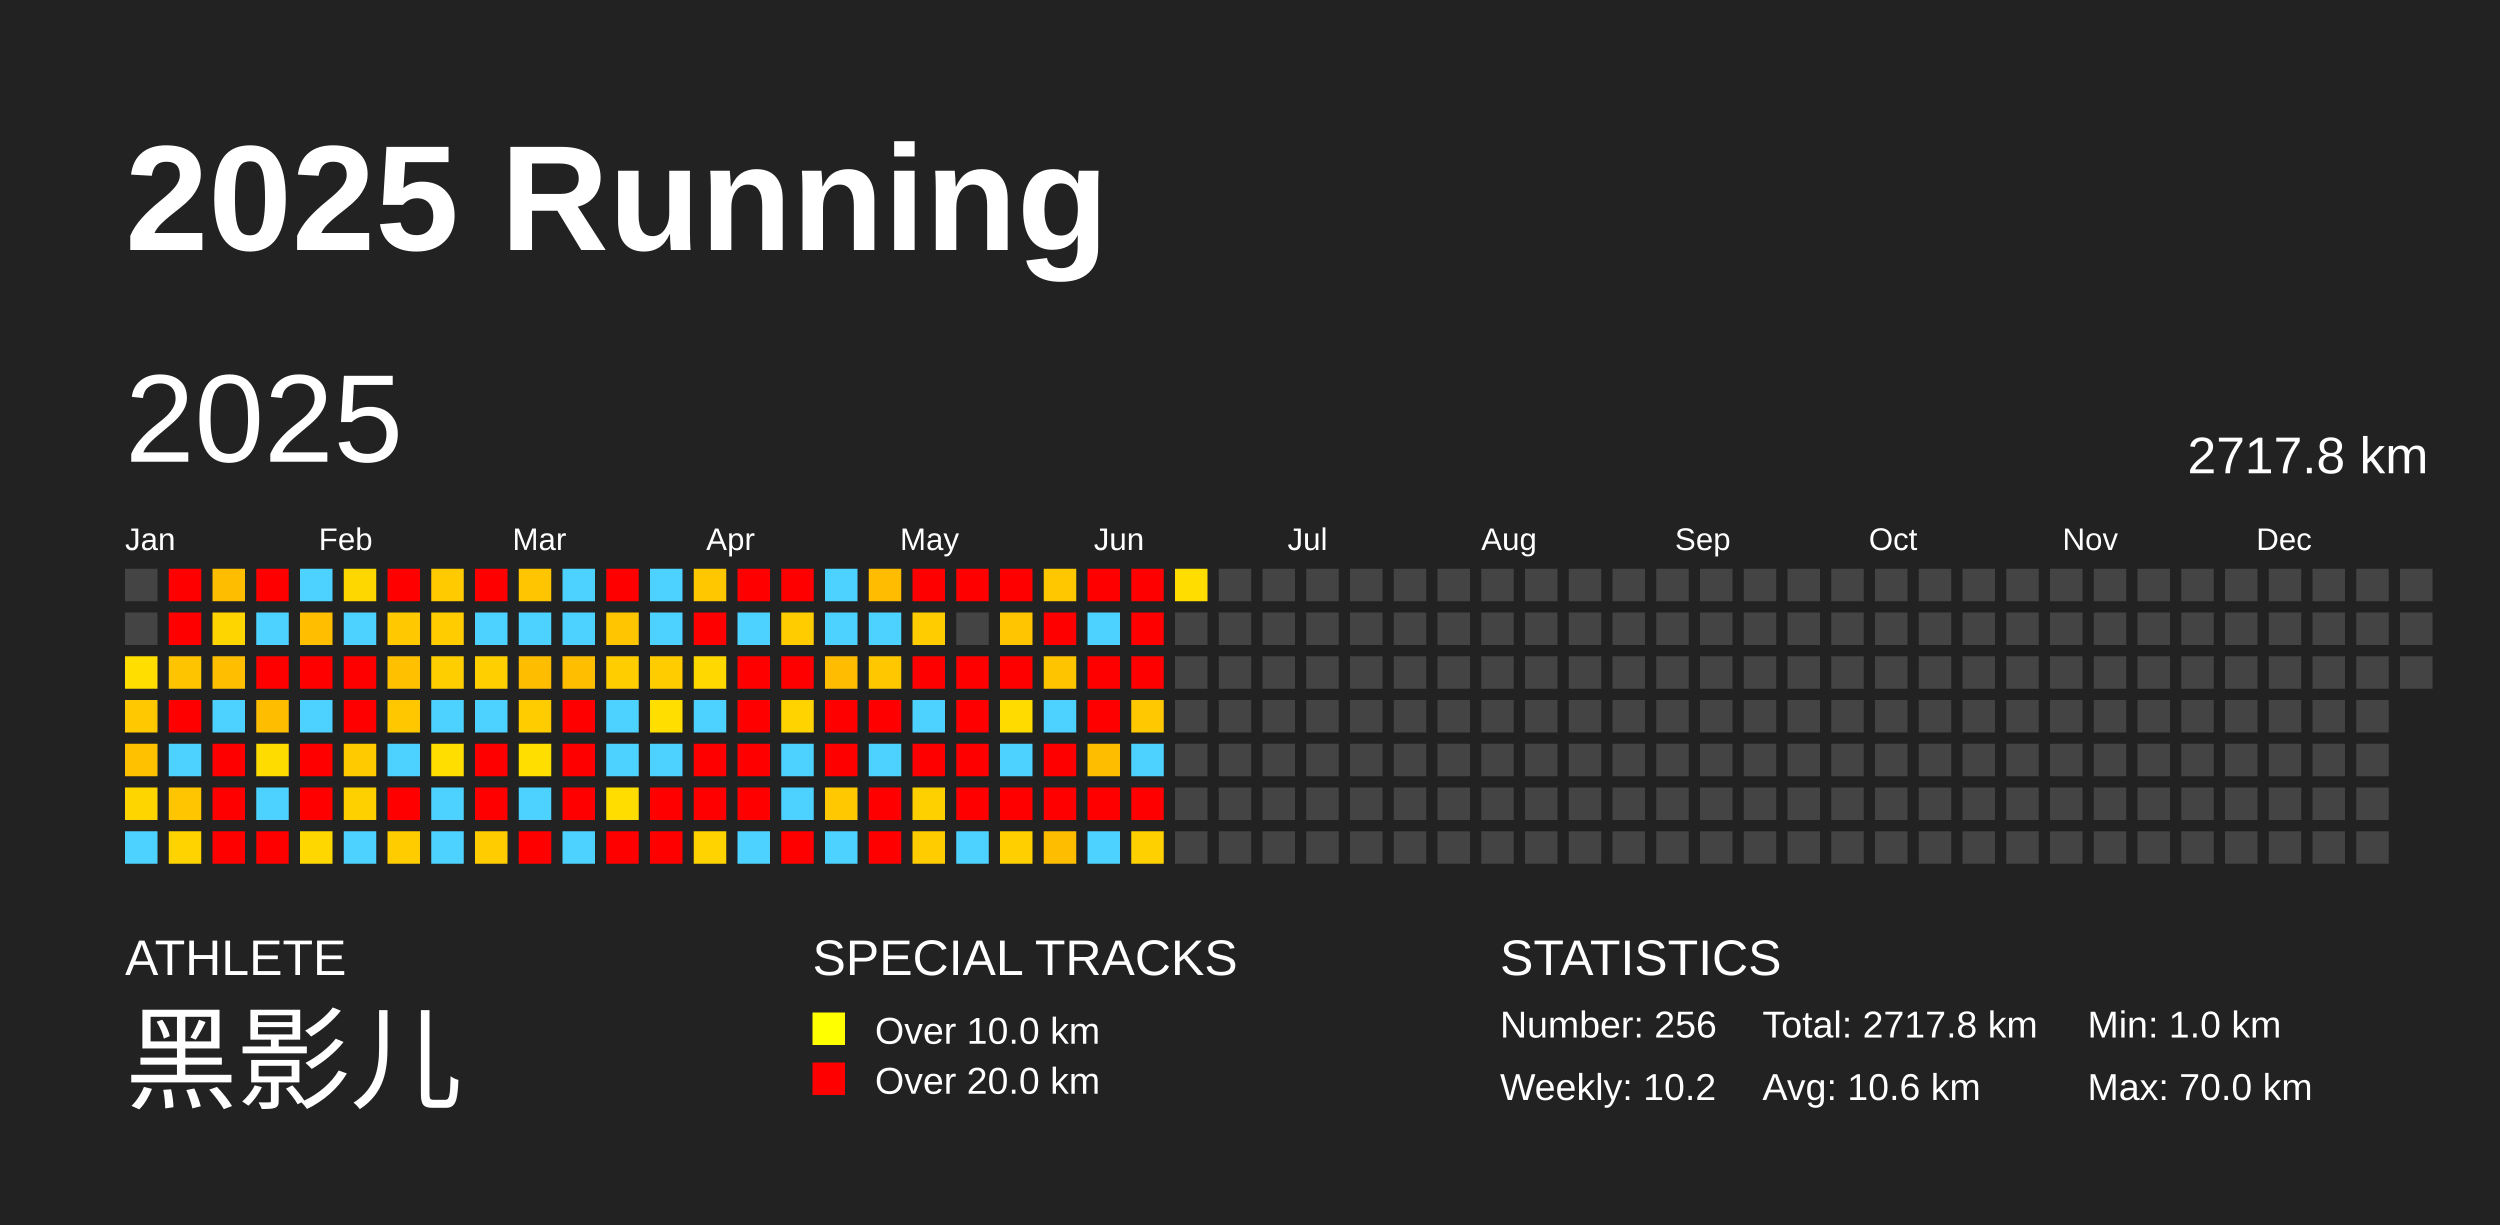
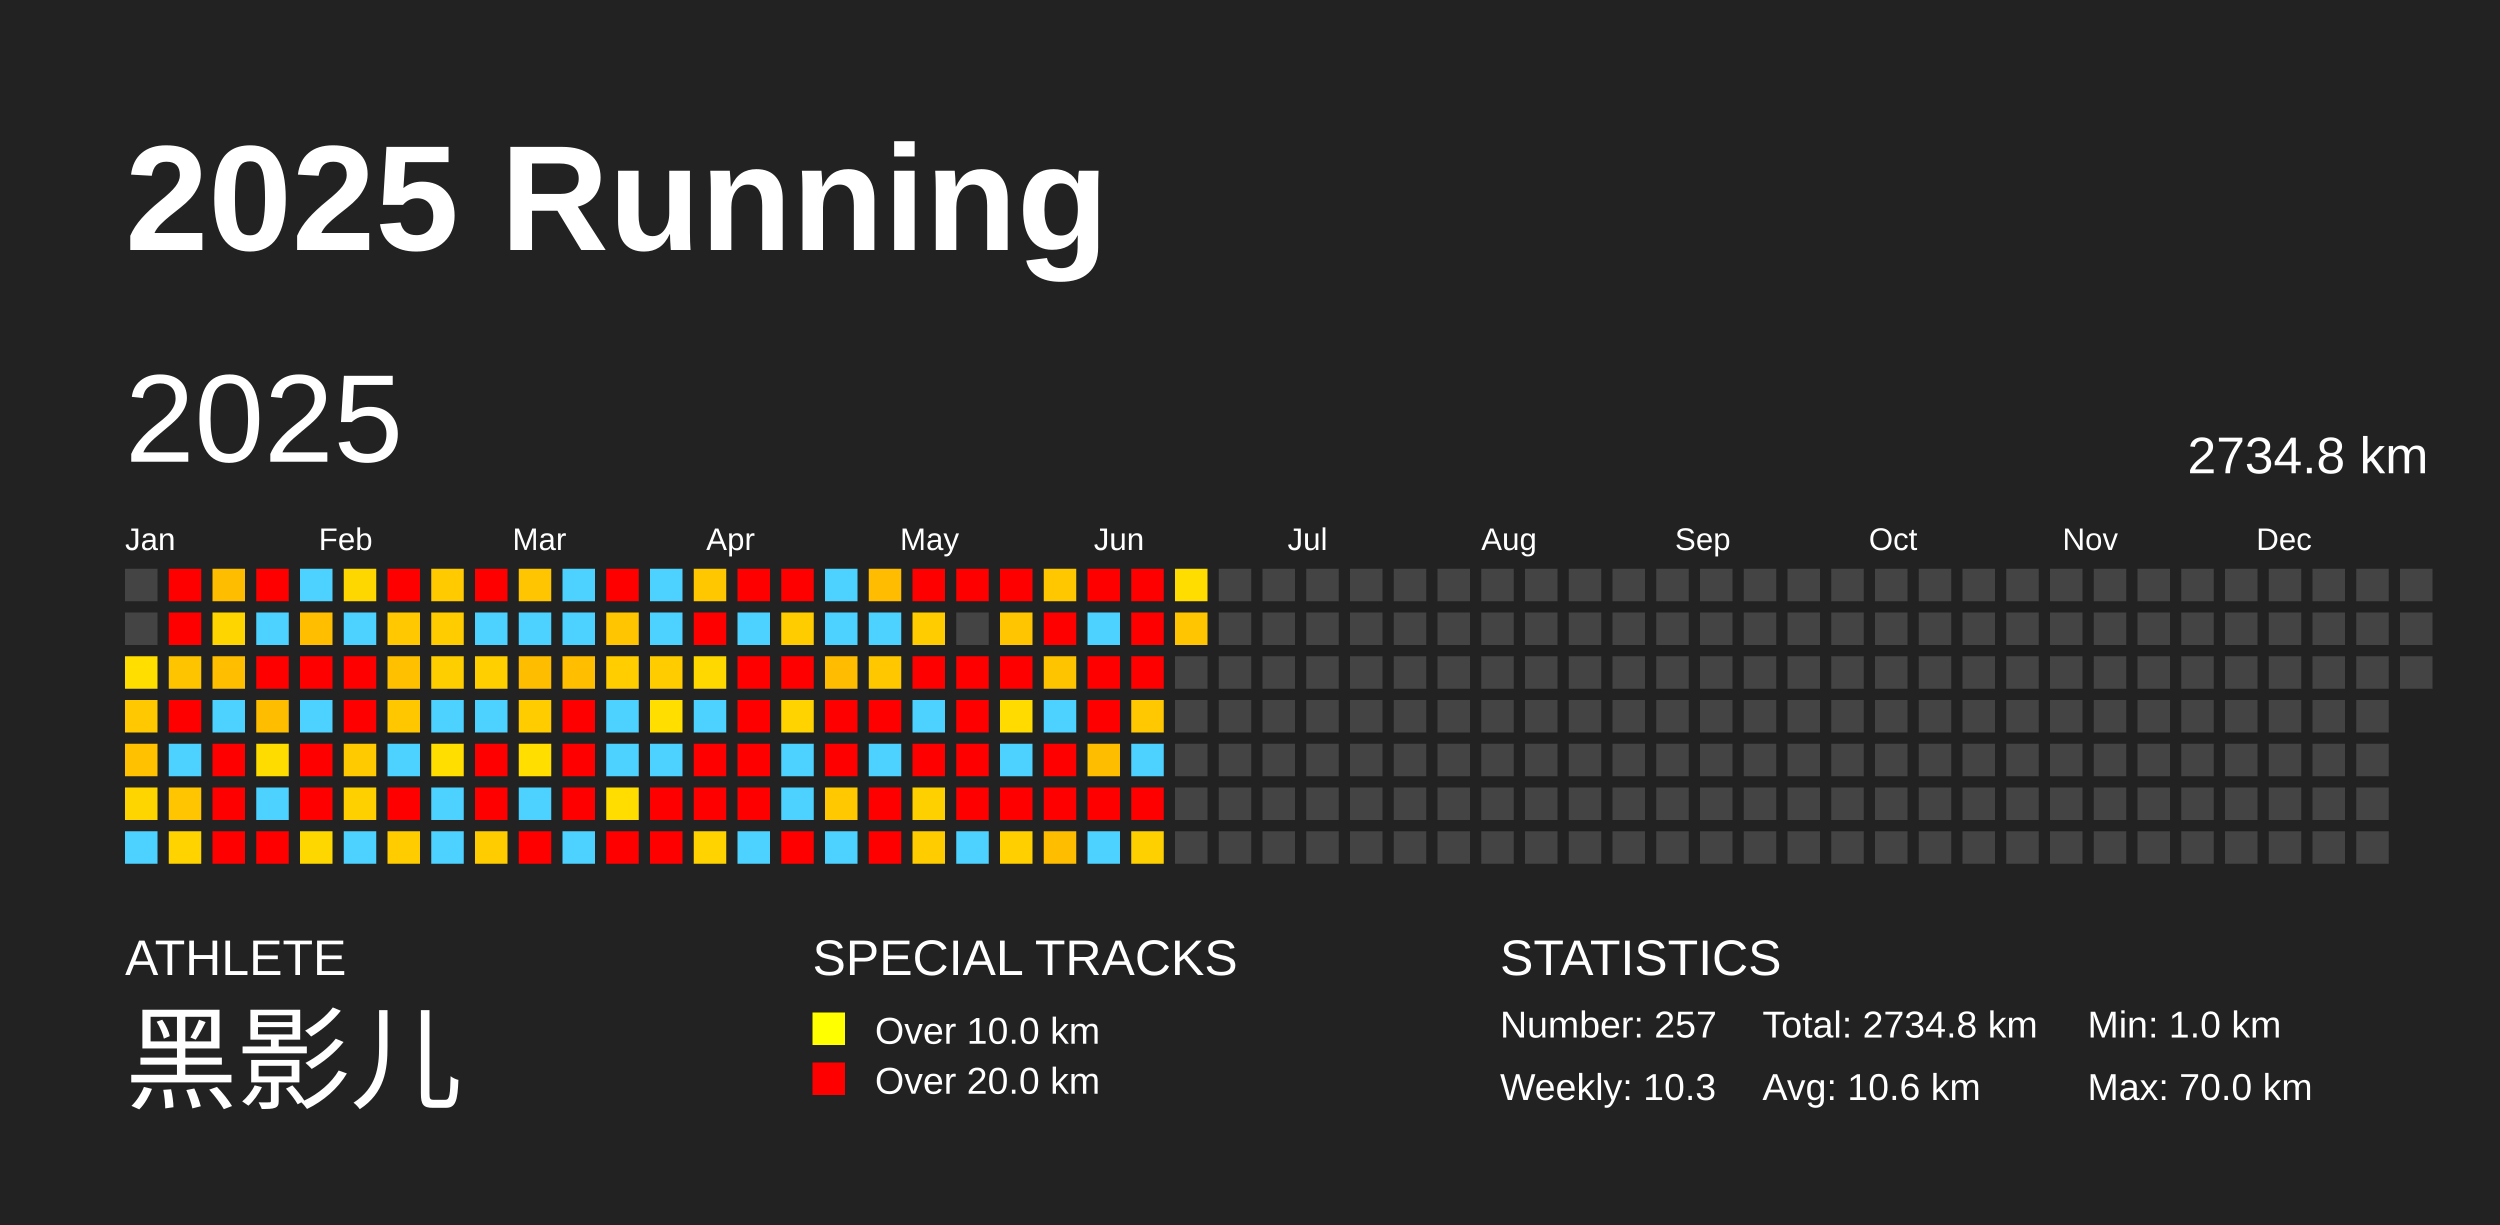
<svg xmlns="http://www.w3.org/2000/svg" baseProfile="full" height="98mm" version="1.1" viewBox="0,0,200,98" width="200mm">
  <defs />
  <rect fill="#222222" height="98" width="200" x="0" y="0" />
  <text fill="#FFFFFF" style="font-size:12px; font-family:Arial; font-weight:bold;" x="10" y="20">2025 Running</text>
  <text fill="#FFFFFF" style="font-size:4px; font-family:Arial" x="10" y="78">ATHLETE</text>
  <text fill="#FFFFFF" style="font-size:9px; font-family:Arial" x="10" y="88">黑影儿</text>
  <text fill="#FFFFFF" style="font-size:4px; font-family:Arial" x="65" y="78">SPECIAL TRACKS</text>
  <rect fill="yellow" height="2.6" width="2.6" x="65" y="81" />
  <text fill="#FFFFFF" style="font-size:3px; font-family:Arial" x="70" y="83.5">Over 10.0 km</text>
  <rect fill="red" height="2.6" width="2.6" x="65" y="85" />
  <text fill="#FFFFFF" style="font-size:3px; font-family:Arial" x="70" y="87.5">Over 20.0 km</text>
  <text fill="#FFFFFF" style="font-size:4px; font-family:Arial" x="120" y="78">STATISTICS</text>
-   <text fill="#FFFFFF" style="font-size:3px; font-family:Arial" x="120" y="83">Number: 256</text>
-   <text fill="#FFFFFF" style="font-size:3px; font-family:Arial" x="120" y="88">Weekly: 10.2</text>
-   <text fill="#FFFFFF" style="font-size:3px; font-family:Arial" x="141" y="83">Total: 2717.8 km</text>
+   <text fill="#FFFFFF" style="font-size:3px; font-family:Arial" x="120" y="83">Number: 257</text>
+   <text fill="#FFFFFF" style="font-size:3px; font-family:Arial" x="120" y="88">Weekly: 10.3</text>
+   <text fill="#FFFFFF" style="font-size:3px; font-family:Arial" x="141" y="83">Total: 2734.8 km</text>
  <text fill="#FFFFFF" style="font-size:3px; font-family:Arial" x="141" y="88">Avg: 10.6 km</text>
  <text fill="#FFFFFF" style="font-size:3px; font-family:Arial" x="167" y="83">Min: 1.0 km</text>
  <text fill="#FFFFFF" style="font-size:3px; font-family:Arial" x="167" y="88">Max: 70.0 km</text>
  <text dominant-baseline="hanging" fill="#FFFFFF" style="font-size:10.0px; font-family:Arial;" x="10" y="30">2025</text>
-   <text dominant-baseline="hanging" fill="#FFFFFF" style="font-size:4.125px; font-family:Arial;" x="175" y="35">2717.8 km</text>
+   <text dominant-baseline="hanging" fill="#FFFFFF" style="font-size:4.125px; font-family:Arial;" x="175" y="35">2734.8 km</text>
  <text fill="#FFFFFF" style="font-size:2.5px; font-family:Arial" x="10.0" y="44">Jan</text>
  <text fill="#FFFFFF" style="font-size:2.5px; font-family:Arial" x="25.5" y="44">Feb</text>
  <text fill="#FFFFFF" style="font-size:2.5px; font-family:Arial" x="41.0" y="44">Mar</text>
  <text fill="#FFFFFF" style="font-size:2.5px; font-family:Arial" x="56.5" y="44">Apr</text>
  <text fill="#FFFFFF" style="font-size:2.5px; font-family:Arial" x="72.0" y="44">May</text>
  <text fill="#FFFFFF" style="font-size:2.5px; font-family:Arial" x="87.5" y="44">Jun</text>
  <text fill="#FFFFFF" style="font-size:2.5px; font-family:Arial" x="103.0" y="44">Jul</text>
  <text fill="#FFFFFF" style="font-size:2.5px; font-family:Arial" x="118.5" y="44">Aug</text>
  <text fill="#FFFFFF" style="font-size:2.5px; font-family:Arial" x="134.0" y="44">Sep</text>
  <text fill="#FFFFFF" style="font-size:2.5px; font-family:Arial" x="149.5" y="44">Oct</text>
  <text fill="#FFFFFF" style="font-size:2.5px; font-family:Arial" x="165.0" y="44">Nov</text>
  <text fill="#FFFFFF" style="font-size:2.5px; font-family:Arial" x="180.5" y="44">Dec</text>
  <rect fill="#444444" height="2.6" width="2.6" x="10.0" y="45.5" />
  <rect fill="#444444" height="2.6" width="2.6" x="10.0" y="49.0" />
  <rect fill="#ffde00" height="2.6" width="2.6" x="10.0" y="52.5" />
  <rect fill="#ffc800" height="2.6" width="2.6" x="10.0" y="56.0" />
  <rect fill="#ffc100" height="2.6" width="2.6" x="10.0" y="59.5" />
  <rect fill="#ffd500" height="2.6" width="2.6" x="10.0" y="63.0" />
  <rect fill="#4dd2ff" height="2.6" width="2.6" x="10.0" y="66.5" />
  <rect fill="red" height="2.6" width="2.6" x="13.5" y="45.5" />
  <rect fill="red" height="2.6" width="2.6" x="13.5" y="49.0" />
  <rect fill="#ffc400" height="2.6" width="2.6" x="13.5" y="52.5" />
  <rect fill="red" height="2.6" width="2.6" x="13.5" y="56.0" />
  <rect fill="#4dd2ff" height="2.6" width="2.6" x="13.5" y="59.5" />
  <rect fill="#ffc500" height="2.6" width="2.6" x="13.5" y="63.0" />
  <rect fill="#ffd300" height="2.6" width="2.6" x="13.5" y="66.5" />
  <rect fill="#ffbd00" height="2.6" width="2.6" x="17.0" y="45.5" />
  <rect fill="#ffd500" height="2.6" width="2.6" x="17.0" y="49.0" />
  <rect fill="#ffbf00" height="2.6" width="2.6" x="17.0" y="52.5" />
  <rect fill="#4dd2ff" height="2.6" width="2.6" x="17.0" y="56.0" />
  <rect fill="red" height="2.6" width="2.6" x="17.0" y="59.5" />
  <rect fill="red" height="2.6" width="2.6" x="17.0" y="63.0" />
  <rect fill="red" height="2.6" width="2.6" x="17.0" y="66.5" />
  <rect fill="red" height="2.6" width="2.6" x="20.5" y="45.5" />
  <rect fill="#4dd2ff" height="2.6" width="2.6" x="20.5" y="49.0" />
  <rect fill="red" height="2.6" width="2.6" x="20.5" y="52.5" />
  <rect fill="#ffbd00" height="2.6" width="2.6" x="20.5" y="56.0" />
  <rect fill="#ffdc00" height="2.6" width="2.6" x="20.5" y="59.5" />
  <rect fill="#4dd2ff" height="2.6" width="2.6" x="20.5" y="63.0" />
  <rect fill="red" height="2.6" width="2.6" x="20.5" y="66.5" />
  <rect fill="#4dd2ff" height="2.6" width="2.6" x="24.0" y="45.5" />
  <rect fill="#ffbf00" height="2.6" width="2.6" x="24.0" y="49.0" />
  <rect fill="red" height="2.6" width="2.6" x="24.0" y="52.5" />
  <rect fill="#4dd2ff" height="2.6" width="2.6" x="24.0" y="56.0" />
  <rect fill="red" height="2.6" width="2.6" x="24.0" y="59.5" />
  <rect fill="red" height="2.6" width="2.6" x="24.0" y="63.0" />
  <rect fill="#ffd700" height="2.6" width="2.6" x="24.0" y="66.5" />
  <rect fill="#ffd700" height="2.6" width="2.6" x="27.5" y="45.5" />
  <rect fill="#4dd2ff" height="2.6" width="2.6" x="27.5" y="49.0" />
  <rect fill="red" height="2.6" width="2.6" x="27.5" y="52.5" />
  <rect fill="red" height="2.6" width="2.6" x="27.5" y="56.0" />
  <rect fill="#ffca00" height="2.6" width="2.6" x="27.5" y="59.5" />
  <rect fill="#ffd000" height="2.6" width="2.6" x="27.5" y="63.0" />
  <rect fill="#4dd2ff" height="2.6" width="2.6" x="27.5" y="66.5" />
  <rect fill="red" height="2.6" width="2.6" x="31.0" y="45.5" />
  <rect fill="#ffc800" height="2.6" width="2.6" x="31.0" y="49.0" />
  <rect fill="#ffc000" height="2.6" width="2.6" x="31.0" y="52.5" />
  <rect fill="#ffc700" height="2.6" width="2.6" x="31.0" y="56.0" />
  <rect fill="#4dd2ff" height="2.6" width="2.6" x="31.0" y="59.5" />
  <rect fill="red" height="2.6" width="2.6" x="31.0" y="63.0" />
  <rect fill="#ffcc00" height="2.6" width="2.6" x="31.0" y="66.5" />
  <rect fill="#ffca00" height="2.6" width="2.6" x="34.5" y="45.5" />
  <rect fill="#ffcc00" height="2.6" width="2.6" x="34.5" y="49.0" />
  <rect fill="#ffce00" height="2.6" width="2.6" x="34.5" y="52.5" />
  <rect fill="#4dd2ff" height="2.6" width="2.6" x="34.5" y="56.0" />
  <rect fill="#ffde00" height="2.6" width="2.6" x="34.5" y="59.5" />
  <rect fill="#4dd2ff" height="2.6" width="2.6" x="34.5" y="63.0" />
  <rect fill="#4dd2ff" height="2.6" width="2.6" x="34.5" y="66.5" />
  <rect fill="red" height="2.6" width="2.6" x="38.0" y="45.5" />
  <rect fill="#4dd2ff" height="2.6" width="2.6" x="38.0" y="49.0" />
  <rect fill="#ffcf00" height="2.6" width="2.6" x="38.0" y="52.5" />
  <rect fill="#4dd2ff" height="2.6" width="2.6" x="38.0" y="56.0" />
  <rect fill="red" height="2.6" width="2.6" x="38.0" y="59.5" />
  <rect fill="red" height="2.6" width="2.6" x="38.0" y="63.0" />
  <rect fill="#ffcc00" height="2.6" width="2.6" x="38.0" y="66.5" />
  <rect fill="#ffc500" height="2.6" width="2.6" x="41.5" y="45.5" />
  <rect fill="#4dd2ff" height="2.6" width="2.6" x="41.5" y="49.0" />
  <rect fill="#ffbd00" height="2.6" width="2.6" x="41.5" y="52.5" />
  <rect fill="#ffcc00" height="2.6" width="2.6" x="41.5" y="56.0" />
  <rect fill="#ffde00" height="2.6" width="2.6" x="41.5" y="59.5" />
  <rect fill="#4dd2ff" height="2.6" width="2.6" x="41.5" y="63.0" />
  <rect fill="red" height="2.6" width="2.6" x="41.5" y="66.5" />
  <rect fill="#4dd2ff" height="2.6" width="2.6" x="45.0" y="45.5" />
  <rect fill="#4dd2ff" height="2.6" width="2.6" x="45.0" y="49.0" />
  <rect fill="#ffbf00" height="2.6" width="2.6" x="45.0" y="52.5" />
  <rect fill="red" height="2.6" width="2.6" x="45.0" y="56.0" />
  <rect fill="red" height="2.6" width="2.6" x="45.0" y="59.5" />
  <rect fill="red" height="2.6" width="2.6" x="45.0" y="63.0" />
  <rect fill="#4dd2ff" height="2.6" width="2.6" x="45.0" y="66.5" />
  <rect fill="red" height="2.6" width="2.6" x="48.5" y="45.5" />
  <rect fill="#ffc500" height="2.6" width="2.6" x="48.5" y="49.0" />
  <rect fill="#ffcd00" height="2.6" width="2.6" x="48.5" y="52.5" />
  <rect fill="#4dd2ff" height="2.6" width="2.6" x="48.5" y="56.0" />
  <rect fill="#4dd2ff" height="2.6" width="2.6" x="48.5" y="59.5" />
  <rect fill="#ffdd00" height="2.6" width="2.6" x="48.5" y="63.0" />
  <rect fill="red" height="2.6" width="2.6" x="48.5" y="66.5" />
  <rect fill="#4dd2ff" height="2.6" width="2.6" x="52.0" y="45.5" />
  <rect fill="#4dd2ff" height="2.6" width="2.6" x="52.0" y="49.0" />
  <rect fill="#ffcc00" height="2.6" width="2.6" x="52.0" y="52.5" />
  <rect fill="#ffde00" height="2.6" width="2.6" x="52.0" y="56.0" />
  <rect fill="#4dd2ff" height="2.6" width="2.6" x="52.0" y="59.5" />
  <rect fill="red" height="2.6" width="2.6" x="52.0" y="63.0" />
  <rect fill="red" height="2.6" width="2.6" x="52.0" y="66.5" />
  <rect fill="#ffc700" height="2.6" width="2.6" x="55.5" y="45.5" />
  <rect fill="red" height="2.6" width="2.6" x="55.5" y="49.0" />
  <rect fill="#ffd800" height="2.6" width="2.6" x="55.5" y="52.5" />
  <rect fill="#4dd2ff" height="2.6" width="2.6" x="55.5" y="56.0" />
  <rect fill="red" height="2.6" width="2.6" x="55.5" y="59.5" />
  <rect fill="red" height="2.6" width="2.6" x="55.5" y="63.0" />
  <rect fill="#ffd300" height="2.6" width="2.6" x="55.5" y="66.5" />
  <rect fill="red" height="2.6" width="2.6" x="59.0" y="45.5" />
  <rect fill="#4dd2ff" height="2.6" width="2.6" x="59.0" y="49.0" />
  <rect fill="red" height="2.6" width="2.6" x="59.0" y="52.5" />
  <rect fill="red" height="2.6" width="2.6" x="59.0" y="56.0" />
  <rect fill="red" height="2.6" width="2.6" x="59.0" y="59.5" />
  <rect fill="red" height="2.6" width="2.6" x="59.0" y="63.0" />
  <rect fill="#4dd2ff" height="2.6" width="2.6" x="59.0" y="66.5" />
  <rect fill="red" height="2.6" width="2.6" x="62.5" y="45.5" />
  <rect fill="#ffcc00" height="2.6" width="2.6" x="62.5" y="49.0" />
  <rect fill="red" height="2.6" width="2.6" x="62.5" y="52.5" />
  <rect fill="#ffd300" height="2.6" width="2.6" x="62.5" y="56.0" />
  <rect fill="#4dd2ff" height="2.6" width="2.6" x="62.5" y="59.5" />
  <rect fill="#4dd2ff" height="2.6" width="2.6" x="62.5" y="63.0" />
  <rect fill="red" height="2.6" width="2.6" x="62.5" y="66.5" />
  <rect fill="#4dd2ff" height="2.6" width="2.6" x="66.0" y="45.5" />
  <rect fill="#4dd2ff" height="2.6" width="2.6" x="66.0" y="49.0" />
  <rect fill="#ffbc00" height="2.6" width="2.6" x="66.0" y="52.5" />
  <rect fill="red" height="2.6" width="2.6" x="66.0" y="56.0" />
  <rect fill="red" height="2.6" width="2.6" x="66.0" y="59.5" />
  <rect fill="#ffc800" height="2.6" width="2.6" x="66.0" y="63.0" />
  <rect fill="#4dd2ff" height="2.6" width="2.6" x="66.0" y="66.5" />
  <rect fill="#ffbc00" height="2.6" width="2.6" x="69.5" y="45.5" />
  <rect fill="#4dd2ff" height="2.6" width="2.6" x="69.5" y="49.0" />
  <rect fill="#ffc700" height="2.6" width="2.6" x="69.5" y="52.5" />
  <rect fill="red" height="2.6" width="2.6" x="69.5" y="56.0" />
  <rect fill="#4dd2ff" height="2.6" width="2.6" x="69.5" y="59.5" />
  <rect fill="red" height="2.6" width="2.6" x="69.5" y="63.0" />
  <rect fill="red" height="2.6" width="2.6" x="69.5" y="66.5" />
  <rect fill="red" height="2.6" width="2.6" x="73.0" y="45.5" />
  <rect fill="#ffcc00" height="2.6" width="2.6" x="73.0" y="49.0" />
  <rect fill="red" height="2.6" width="2.6" x="73.0" y="52.5" />
  <rect fill="#4dd2ff" height="2.6" width="2.6" x="73.0" y="56.0" />
  <rect fill="red" height="2.6" width="2.6" x="73.0" y="59.5" />
  <rect fill="#ffd000" height="2.6" width="2.6" x="73.0" y="63.0" />
  <rect fill="#ffcc00" height="2.6" width="2.6" x="73.0" y="66.5" />
  <rect fill="red" height="2.6" width="2.6" x="76.5" y="45.5" />
  <rect fill="#444444" height="2.6" width="2.6" x="76.5" y="49.0" />
  <rect fill="red" height="2.6" width="2.6" x="76.5" y="52.5" />
  <rect fill="red" height="2.6" width="2.6" x="76.5" y="56.0" />
  <rect fill="red" height="2.6" width="2.6" x="76.5" y="59.5" />
  <rect fill="red" height="2.6" width="2.6" x="76.5" y="63.0" />
  <rect fill="#4dd2ff" height="2.6" width="2.6" x="76.5" y="66.5" />
  <rect fill="red" height="2.6" width="2.6" x="80.0" y="45.5" />
  <rect fill="#ffc500" height="2.6" width="2.6" x="80.0" y="49.0" />
  <rect fill="red" height="2.6" width="2.6" x="80.0" y="52.5" />
  <rect fill="#ffdb00" height="2.6" width="2.6" x="80.0" y="56.0" />
  <rect fill="#4dd2ff" height="2.6" width="2.6" x="80.0" y="59.5" />
  <rect fill="red" height="2.6" width="2.6" x="80.0" y="63.0" />
  <rect fill="#ffcf00" height="2.6" width="2.6" x="80.0" y="66.5" />
  <rect fill="#ffc700" height="2.6" width="2.6" x="83.5" y="45.5" />
  <rect fill="red" height="2.6" width="2.6" x="83.5" y="49.0" />
  <rect fill="#ffc400" height="2.6" width="2.6" x="83.5" y="52.5" />
  <rect fill="#4dd2ff" height="2.6" width="2.6" x="83.5" y="56.0" />
  <rect fill="red" height="2.6" width="2.6" x="83.5" y="59.5" />
  <rect fill="red" height="2.6" width="2.6" x="83.5" y="63.0" />
  <rect fill="#ffbd00" height="2.6" width="2.6" x="83.5" y="66.5" />
  <rect fill="red" height="2.6" width="2.6" x="87.0" y="45.5" />
  <rect fill="#4dd2ff" height="2.6" width="2.6" x="87.0" y="49.0" />
  <rect fill="red" height="2.6" width="2.6" x="87.0" y="52.5" />
  <rect fill="red" height="2.6" width="2.6" x="87.0" y="56.0" />
  <rect fill="#ffbd00" height="2.6" width="2.6" x="87.0" y="59.5" />
  <rect fill="red" height="2.6" width="2.6" x="87.0" y="63.0" />
  <rect fill="#4dd2ff" height="2.6" width="2.6" x="87.0" y="66.5" />
  <rect fill="red" height="2.6" width="2.6" x="90.5" y="45.5" />
  <rect fill="red" height="2.6" width="2.6" x="90.5" y="49.0" />
  <rect fill="red" height="2.6" width="2.6" x="90.5" y="52.5" />
  <rect fill="#ffc800" height="2.6" width="2.6" x="90.5" y="56.0" />
  <rect fill="#4dd2ff" height="2.6" width="2.6" x="90.5" y="59.5" />
  <rect fill="red" height="2.6" width="2.6" x="90.5" y="63.0" />
  <rect fill="#ffd000" height="2.6" width="2.6" x="90.5" y="66.5" />
  <rect fill="#ffdd00" height="2.6" width="2.6" x="94.0" y="45.5" />
-   <rect fill="#444444" height="2.6" width="2.6" x="94.0" y="49.0" />
+   <rect fill="#ffc500" height="2.6" width="2.6" x="94.0" y="49.0" />
  <rect fill="#444444" height="2.6" width="2.6" x="94.0" y="52.5" />
  <rect fill="#444444" height="2.6" width="2.6" x="94.0" y="56.0" />
  <rect fill="#444444" height="2.6" width="2.6" x="94.0" y="59.5" />
  <rect fill="#444444" height="2.6" width="2.6" x="94.0" y="63.0" />
  <rect fill="#444444" height="2.6" width="2.6" x="94.0" y="66.5" />
  <rect fill="#444444" height="2.6" width="2.6" x="97.5" y="45.5" />
  <rect fill="#444444" height="2.6" width="2.6" x="97.5" y="49.0" />
  <rect fill="#444444" height="2.6" width="2.6" x="97.5" y="52.5" />
  <rect fill="#444444" height="2.6" width="2.6" x="97.5" y="56.0" />
  <rect fill="#444444" height="2.6" width="2.6" x="97.5" y="59.5" />
  <rect fill="#444444" height="2.6" width="2.6" x="97.5" y="63.0" />
  <rect fill="#444444" height="2.6" width="2.6" x="97.5" y="66.5" />
  <rect fill="#444444" height="2.6" width="2.6" x="101.0" y="45.5" />
  <rect fill="#444444" height="2.6" width="2.6" x="101.0" y="49.0" />
  <rect fill="#444444" height="2.6" width="2.6" x="101.0" y="52.5" />
  <rect fill="#444444" height="2.6" width="2.6" x="101.0" y="56.0" />
  <rect fill="#444444" height="2.6" width="2.6" x="101.0" y="59.5" />
  <rect fill="#444444" height="2.6" width="2.6" x="101.0" y="63.0" />
  <rect fill="#444444" height="2.6" width="2.6" x="101.0" y="66.5" />
  <rect fill="#444444" height="2.6" width="2.6" x="104.5" y="45.5" />
  <rect fill="#444444" height="2.6" width="2.6" x="104.5" y="49.0" />
  <rect fill="#444444" height="2.6" width="2.6" x="104.5" y="52.5" />
  <rect fill="#444444" height="2.6" width="2.6" x="104.5" y="56.0" />
  <rect fill="#444444" height="2.6" width="2.6" x="104.5" y="59.5" />
  <rect fill="#444444" height="2.6" width="2.6" x="104.5" y="63.0" />
  <rect fill="#444444" height="2.6" width="2.6" x="104.5" y="66.5" />
  <rect fill="#444444" height="2.6" width="2.6" x="108.0" y="45.5" />
  <rect fill="#444444" height="2.6" width="2.6" x="108.0" y="49.0" />
  <rect fill="#444444" height="2.6" width="2.6" x="108.0" y="52.5" />
  <rect fill="#444444" height="2.6" width="2.6" x="108.0" y="56.0" />
  <rect fill="#444444" height="2.6" width="2.6" x="108.0" y="59.5" />
  <rect fill="#444444" height="2.6" width="2.6" x="108.0" y="63.0" />
  <rect fill="#444444" height="2.6" width="2.6" x="108.0" y="66.5" />
  <rect fill="#444444" height="2.6" width="2.6" x="111.5" y="45.5" />
  <rect fill="#444444" height="2.6" width="2.6" x="111.5" y="49.0" />
  <rect fill="#444444" height="2.6" width="2.6" x="111.5" y="52.5" />
  <rect fill="#444444" height="2.6" width="2.6" x="111.5" y="56.0" />
  <rect fill="#444444" height="2.6" width="2.6" x="111.5" y="59.5" />
  <rect fill="#444444" height="2.6" width="2.6" x="111.5" y="63.0" />
  <rect fill="#444444" height="2.6" width="2.6" x="111.5" y="66.5" />
  <rect fill="#444444" height="2.6" width="2.6" x="115.0" y="45.5" />
  <rect fill="#444444" height="2.6" width="2.6" x="115.0" y="49.0" />
  <rect fill="#444444" height="2.6" width="2.6" x="115.0" y="52.5" />
  <rect fill="#444444" height="2.6" width="2.6" x="115.0" y="56.0" />
  <rect fill="#444444" height="2.6" width="2.6" x="115.0" y="59.5" />
  <rect fill="#444444" height="2.6" width="2.6" x="115.0" y="63.0" />
  <rect fill="#444444" height="2.6" width="2.6" x="115.0" y="66.5" />
  <rect fill="#444444" height="2.6" width="2.6" x="118.5" y="45.5" />
  <rect fill="#444444" height="2.6" width="2.6" x="118.5" y="49.0" />
  <rect fill="#444444" height="2.6" width="2.6" x="118.5" y="52.5" />
  <rect fill="#444444" height="2.6" width="2.6" x="118.5" y="56.0" />
  <rect fill="#444444" height="2.6" width="2.6" x="118.5" y="59.5" />
  <rect fill="#444444" height="2.6" width="2.6" x="118.5" y="63.0" />
  <rect fill="#444444" height="2.6" width="2.6" x="118.5" y="66.5" />
  <rect fill="#444444" height="2.6" width="2.6" x="122.0" y="45.5" />
  <rect fill="#444444" height="2.6" width="2.6" x="122.0" y="49.0" />
  <rect fill="#444444" height="2.6" width="2.6" x="122.0" y="52.5" />
  <rect fill="#444444" height="2.6" width="2.6" x="122.0" y="56.0" />
  <rect fill="#444444" height="2.6" width="2.6" x="122.0" y="59.5" />
  <rect fill="#444444" height="2.6" width="2.6" x="122.0" y="63.0" />
  <rect fill="#444444" height="2.6" width="2.6" x="122.0" y="66.5" />
  <rect fill="#444444" height="2.6" width="2.6" x="125.5" y="45.5" />
  <rect fill="#444444" height="2.6" width="2.6" x="125.5" y="49.0" />
  <rect fill="#444444" height="2.6" width="2.6" x="125.5" y="52.5" />
  <rect fill="#444444" height="2.6" width="2.6" x="125.5" y="56.0" />
  <rect fill="#444444" height="2.6" width="2.6" x="125.5" y="59.5" />
  <rect fill="#444444" height="2.6" width="2.6" x="125.5" y="63.0" />
  <rect fill="#444444" height="2.6" width="2.6" x="125.5" y="66.5" />
  <rect fill="#444444" height="2.6" width="2.6" x="129.0" y="45.5" />
  <rect fill="#444444" height="2.6" width="2.6" x="129.0" y="49.0" />
  <rect fill="#444444" height="2.6" width="2.6" x="129.0" y="52.5" />
  <rect fill="#444444" height="2.6" width="2.6" x="129.0" y="56.0" />
  <rect fill="#444444" height="2.6" width="2.6" x="129.0" y="59.5" />
  <rect fill="#444444" height="2.6" width="2.6" x="129.0" y="63.0" />
  <rect fill="#444444" height="2.6" width="2.6" x="129.0" y="66.5" />
  <rect fill="#444444" height="2.6" width="2.6" x="132.5" y="45.5" />
  <rect fill="#444444" height="2.6" width="2.6" x="132.5" y="49.0" />
  <rect fill="#444444" height="2.6" width="2.6" x="132.5" y="52.5" />
  <rect fill="#444444" height="2.6" width="2.6" x="132.5" y="56.0" />
  <rect fill="#444444" height="2.6" width="2.6" x="132.5" y="59.5" />
  <rect fill="#444444" height="2.6" width="2.6" x="132.5" y="63.0" />
  <rect fill="#444444" height="2.6" width="2.6" x="132.5" y="66.5" />
  <rect fill="#444444" height="2.6" width="2.6" x="136.0" y="45.5" />
  <rect fill="#444444" height="2.6" width="2.6" x="136.0" y="49.0" />
  <rect fill="#444444" height="2.6" width="2.6" x="136.0" y="52.5" />
  <rect fill="#444444" height="2.6" width="2.6" x="136.0" y="56.0" />
  <rect fill="#444444" height="2.6" width="2.6" x="136.0" y="59.5" />
  <rect fill="#444444" height="2.6" width="2.6" x="136.0" y="63.0" />
  <rect fill="#444444" height="2.6" width="2.6" x="136.0" y="66.5" />
  <rect fill="#444444" height="2.6" width="2.6" x="139.5" y="45.5" />
  <rect fill="#444444" height="2.6" width="2.6" x="139.5" y="49.0" />
  <rect fill="#444444" height="2.6" width="2.6" x="139.5" y="52.5" />
  <rect fill="#444444" height="2.6" width="2.6" x="139.5" y="56.0" />
  <rect fill="#444444" height="2.6" width="2.6" x="139.5" y="59.5" />
  <rect fill="#444444" height="2.6" width="2.6" x="139.5" y="63.0" />
  <rect fill="#444444" height="2.6" width="2.6" x="139.5" y="66.5" />
  <rect fill="#444444" height="2.6" width="2.6" x="143.0" y="45.5" />
  <rect fill="#444444" height="2.6" width="2.6" x="143.0" y="49.0" />
  <rect fill="#444444" height="2.6" width="2.6" x="143.0" y="52.5" />
  <rect fill="#444444" height="2.6" width="2.6" x="143.0" y="56.0" />
  <rect fill="#444444" height="2.6" width="2.6" x="143.0" y="59.5" />
  <rect fill="#444444" height="2.6" width="2.6" x="143.0" y="63.0" />
  <rect fill="#444444" height="2.6" width="2.6" x="143.0" y="66.5" />
  <rect fill="#444444" height="2.6" width="2.6" x="146.5" y="45.5" />
  <rect fill="#444444" height="2.6" width="2.6" x="146.5" y="49.0" />
  <rect fill="#444444" height="2.6" width="2.6" x="146.5" y="52.5" />
  <rect fill="#444444" height="2.6" width="2.6" x="146.5" y="56.0" />
  <rect fill="#444444" height="2.6" width="2.6" x="146.5" y="59.5" />
  <rect fill="#444444" height="2.6" width="2.6" x="146.5" y="63.0" />
  <rect fill="#444444" height="2.6" width="2.6" x="146.5" y="66.5" />
  <rect fill="#444444" height="2.6" width="2.6" x="150.0" y="45.5" />
  <rect fill="#444444" height="2.6" width="2.6" x="150.0" y="49.0" />
  <rect fill="#444444" height="2.6" width="2.6" x="150.0" y="52.5" />
  <rect fill="#444444" height="2.6" width="2.6" x="150.0" y="56.0" />
  <rect fill="#444444" height="2.6" width="2.6" x="150.0" y="59.5" />
  <rect fill="#444444" height="2.6" width="2.6" x="150.0" y="63.0" />
  <rect fill="#444444" height="2.6" width="2.6" x="150.0" y="66.5" />
  <rect fill="#444444" height="2.6" width="2.6" x="153.5" y="45.5" />
  <rect fill="#444444" height="2.6" width="2.6" x="153.5" y="49.0" />
  <rect fill="#444444" height="2.6" width="2.6" x="153.5" y="52.5" />
  <rect fill="#444444" height="2.6" width="2.6" x="153.5" y="56.0" />
  <rect fill="#444444" height="2.6" width="2.6" x="153.5" y="59.5" />
  <rect fill="#444444" height="2.6" width="2.6" x="153.5" y="63.0" />
  <rect fill="#444444" height="2.6" width="2.6" x="153.5" y="66.5" />
  <rect fill="#444444" height="2.6" width="2.6" x="157.0" y="45.5" />
  <rect fill="#444444" height="2.6" width="2.6" x="157.0" y="49.0" />
  <rect fill="#444444" height="2.6" width="2.6" x="157.0" y="52.5" />
  <rect fill="#444444" height="2.6" width="2.6" x="157.0" y="56.0" />
  <rect fill="#444444" height="2.6" width="2.6" x="157.0" y="59.5" />
  <rect fill="#444444" height="2.6" width="2.6" x="157.0" y="63.0" />
  <rect fill="#444444" height="2.6" width="2.6" x="157.0" y="66.5" />
  <rect fill="#444444" height="2.6" width="2.6" x="160.5" y="45.5" />
  <rect fill="#444444" height="2.6" width="2.6" x="160.5" y="49.0" />
  <rect fill="#444444" height="2.6" width="2.6" x="160.5" y="52.5" />
  <rect fill="#444444" height="2.6" width="2.6" x="160.5" y="56.0" />
  <rect fill="#444444" height="2.6" width="2.6" x="160.5" y="59.5" />
  <rect fill="#444444" height="2.6" width="2.6" x="160.5" y="63.0" />
  <rect fill="#444444" height="2.6" width="2.6" x="160.5" y="66.5" />
  <rect fill="#444444" height="2.6" width="2.6" x="164.0" y="45.5" />
  <rect fill="#444444" height="2.6" width="2.6" x="164.0" y="49.0" />
  <rect fill="#444444" height="2.6" width="2.6" x="164.0" y="52.5" />
  <rect fill="#444444" height="2.6" width="2.6" x="164.0" y="56.0" />
  <rect fill="#444444" height="2.6" width="2.6" x="164.0" y="59.5" />
  <rect fill="#444444" height="2.6" width="2.6" x="164.0" y="63.0" />
  <rect fill="#444444" height="2.6" width="2.6" x="164.0" y="66.5" />
  <rect fill="#444444" height="2.6" width="2.6" x="167.5" y="45.5" />
  <rect fill="#444444" height="2.6" width="2.6" x="167.5" y="49.0" />
  <rect fill="#444444" height="2.6" width="2.6" x="167.5" y="52.5" />
  <rect fill="#444444" height="2.6" width="2.6" x="167.5" y="56.0" />
  <rect fill="#444444" height="2.6" width="2.6" x="167.5" y="59.5" />
  <rect fill="#444444" height="2.6" width="2.6" x="167.5" y="63.0" />
  <rect fill="#444444" height="2.6" width="2.6" x="167.5" y="66.5" />
  <rect fill="#444444" height="2.6" width="2.6" x="171.0" y="45.5" />
  <rect fill="#444444" height="2.6" width="2.6" x="171.0" y="49.0" />
  <rect fill="#444444" height="2.6" width="2.6" x="171.0" y="52.5" />
  <rect fill="#444444" height="2.6" width="2.6" x="171.0" y="56.0" />
  <rect fill="#444444" height="2.6" width="2.6" x="171.0" y="59.5" />
  <rect fill="#444444" height="2.6" width="2.6" x="171.0" y="63.0" />
  <rect fill="#444444" height="2.6" width="2.6" x="171.0" y="66.5" />
  <rect fill="#444444" height="2.6" width="2.6" x="174.5" y="45.5" />
  <rect fill="#444444" height="2.6" width="2.6" x="174.5" y="49.0" />
  <rect fill="#444444" height="2.6" width="2.6" x="174.5" y="52.5" />
  <rect fill="#444444" height="2.6" width="2.6" x="174.5" y="56.0" />
  <rect fill="#444444" height="2.6" width="2.6" x="174.5" y="59.5" />
  <rect fill="#444444" height="2.6" width="2.6" x="174.5" y="63.0" />
  <rect fill="#444444" height="2.6" width="2.6" x="174.5" y="66.5" />
  <rect fill="#444444" height="2.6" width="2.6" x="178.0" y="45.5" />
  <rect fill="#444444" height="2.6" width="2.6" x="178.0" y="49.0" />
  <rect fill="#444444" height="2.6" width="2.6" x="178.0" y="52.5" />
  <rect fill="#444444" height="2.6" width="2.6" x="178.0" y="56.0" />
  <rect fill="#444444" height="2.6" width="2.6" x="178.0" y="59.5" />
  <rect fill="#444444" height="2.6" width="2.6" x="178.0" y="63.0" />
  <rect fill="#444444" height="2.6" width="2.6" x="178.0" y="66.5" />
  <rect fill="#444444" height="2.6" width="2.6" x="181.5" y="45.5" />
  <rect fill="#444444" height="2.6" width="2.6" x="181.5" y="49.0" />
  <rect fill="#444444" height="2.6" width="2.6" x="181.5" y="52.5" />
  <rect fill="#444444" height="2.6" width="2.6" x="181.5" y="56.0" />
  <rect fill="#444444" height="2.6" width="2.6" x="181.5" y="59.5" />
  <rect fill="#444444" height="2.6" width="2.6" x="181.5" y="63.0" />
  <rect fill="#444444" height="2.6" width="2.6" x="181.5" y="66.5" />
  <rect fill="#444444" height="2.6" width="2.6" x="185.0" y="45.5" />
  <rect fill="#444444" height="2.6" width="2.6" x="185.0" y="49.0" />
  <rect fill="#444444" height="2.6" width="2.6" x="185.0" y="52.5" />
  <rect fill="#444444" height="2.6" width="2.6" x="185.0" y="56.0" />
  <rect fill="#444444" height="2.6" width="2.6" x="185.0" y="59.5" />
  <rect fill="#444444" height="2.6" width="2.6" x="185.0" y="63.0" />
  <rect fill="#444444" height="2.6" width="2.6" x="185.0" y="66.5" />
  <rect fill="#444444" height="2.6" width="2.6" x="188.5" y="45.5" />
  <rect fill="#444444" height="2.6" width="2.6" x="188.5" y="49.0" />
  <rect fill="#444444" height="2.6" width="2.6" x="188.5" y="52.5" />
  <rect fill="#444444" height="2.6" width="2.6" x="188.5" y="56.0" />
  <rect fill="#444444" height="2.6" width="2.6" x="188.5" y="59.5" />
  <rect fill="#444444" height="2.6" width="2.6" x="188.5" y="63.0" />
  <rect fill="#444444" height="2.6" width="2.6" x="188.5" y="66.5" />
  <rect fill="#444444" height="2.6" width="2.6" x="192.0" y="45.5" />
  <rect fill="#444444" height="2.6" width="2.6" x="192.0" y="49.0" />
  <rect fill="#444444" height="2.6" width="2.6" x="192.0" y="52.5" />
</svg>
